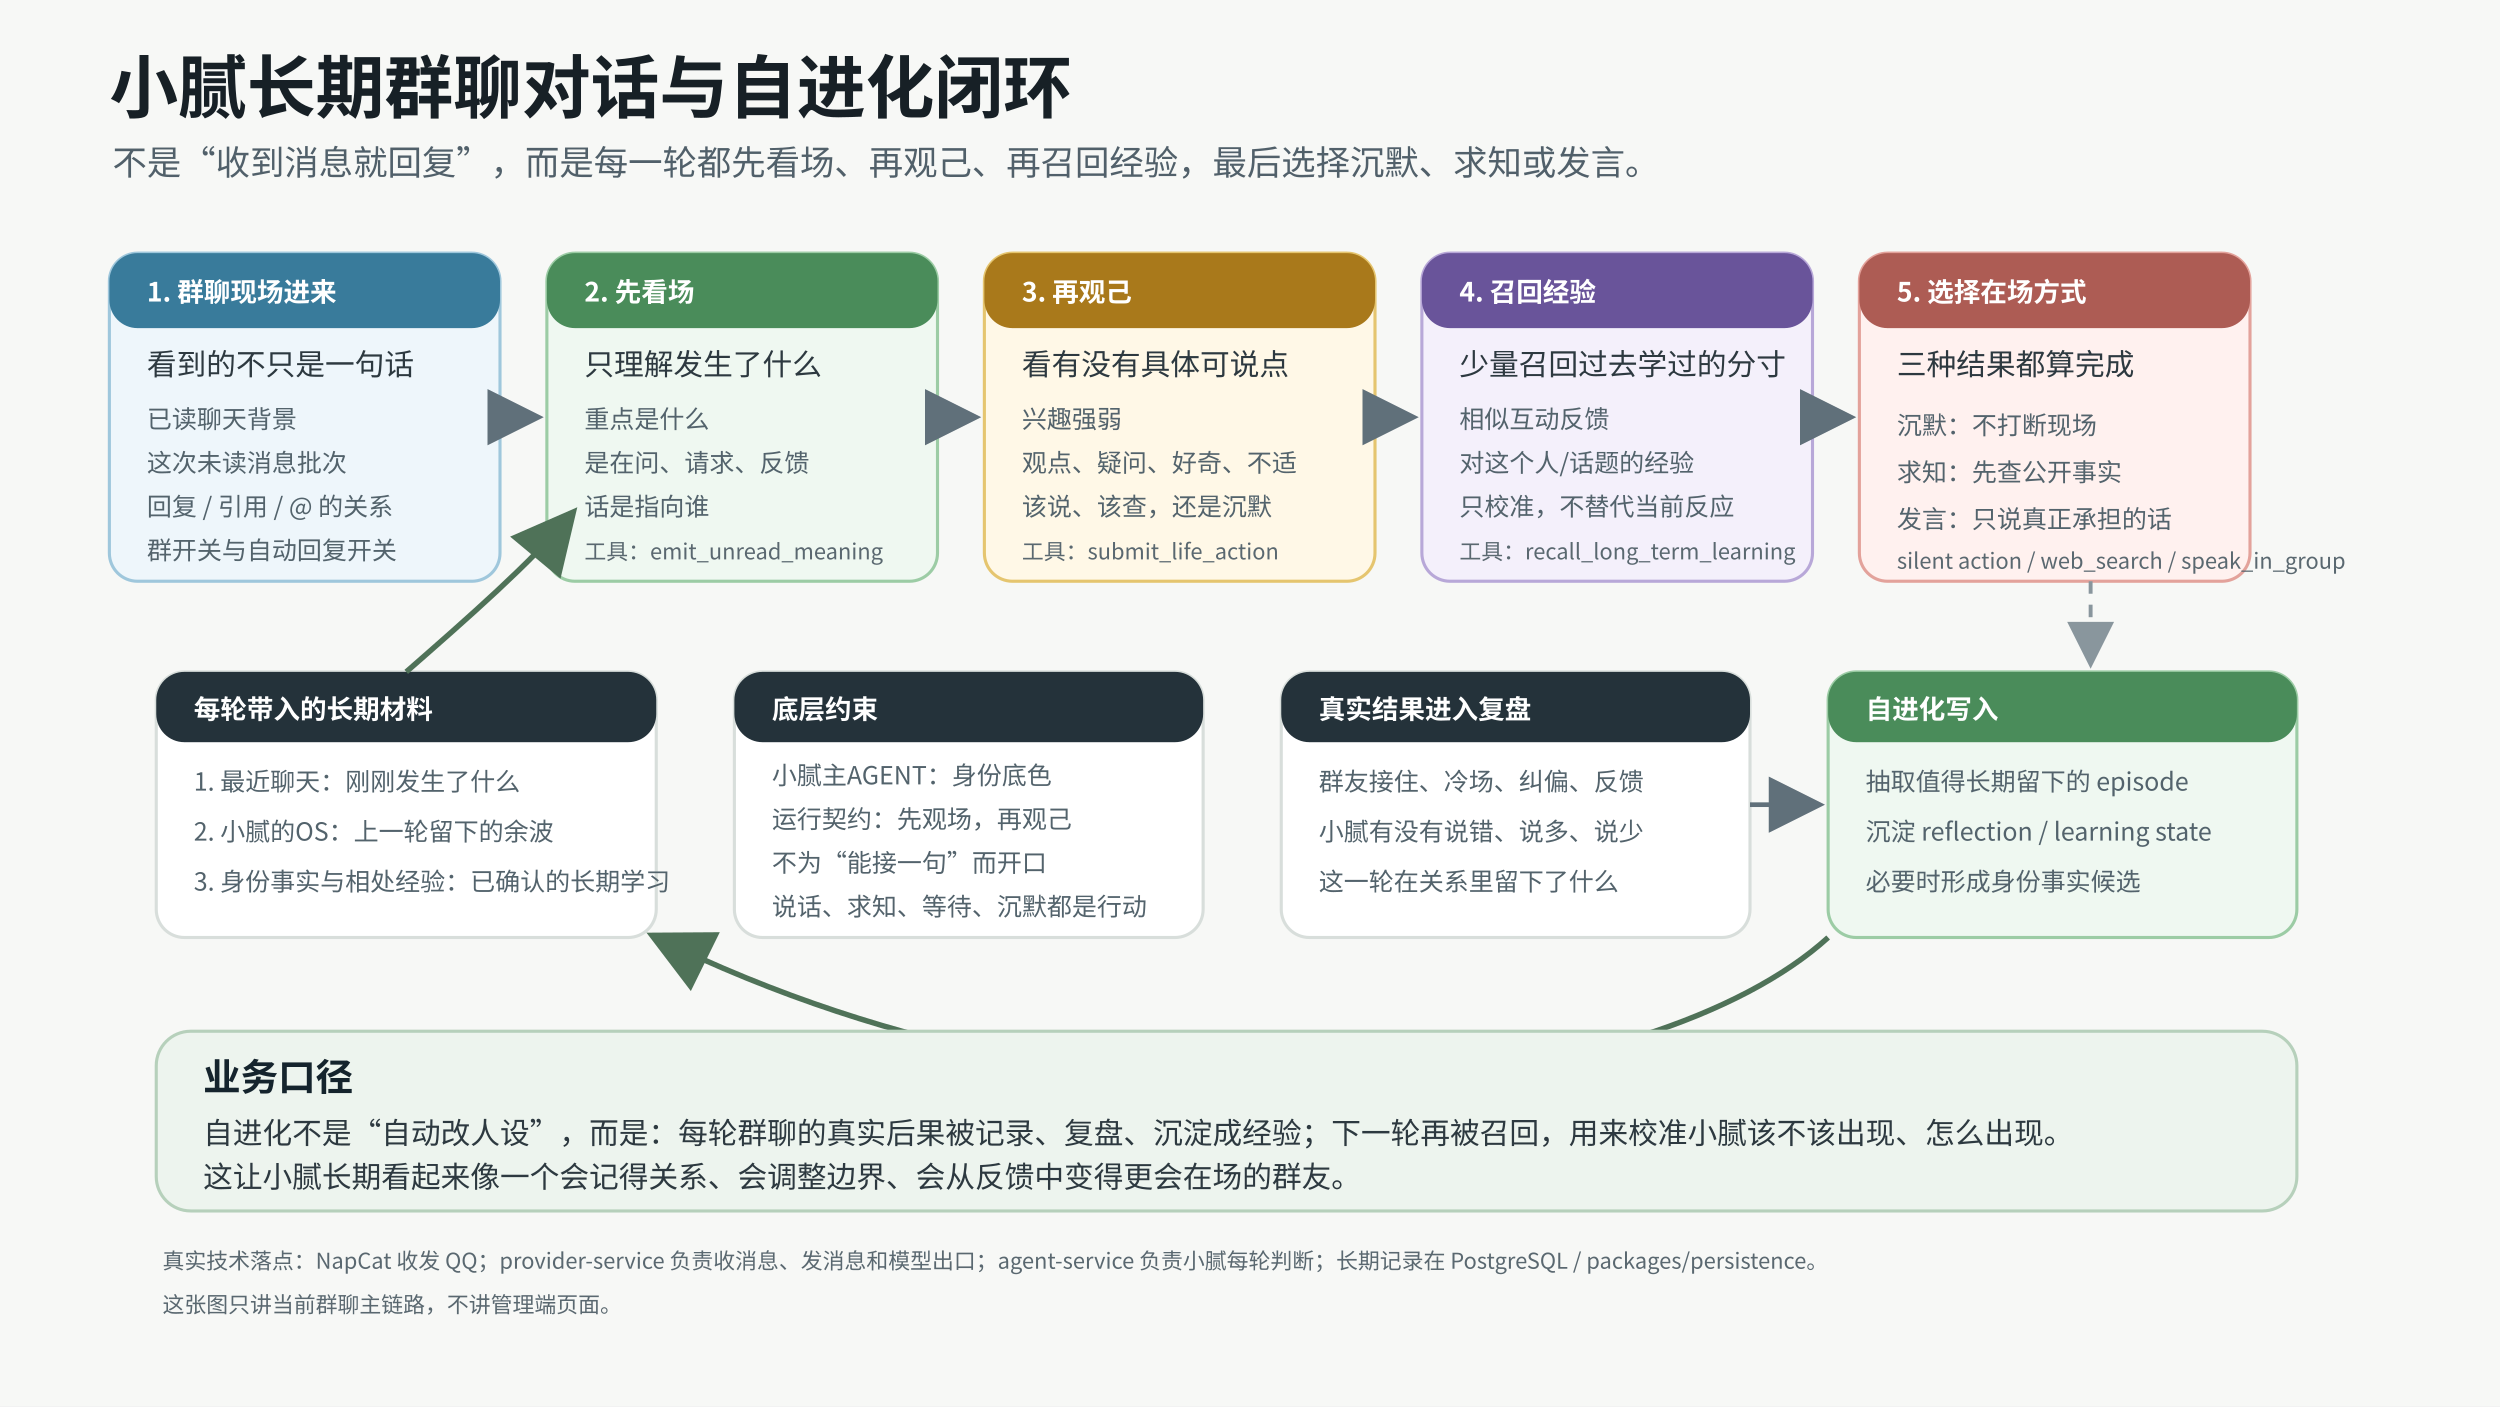
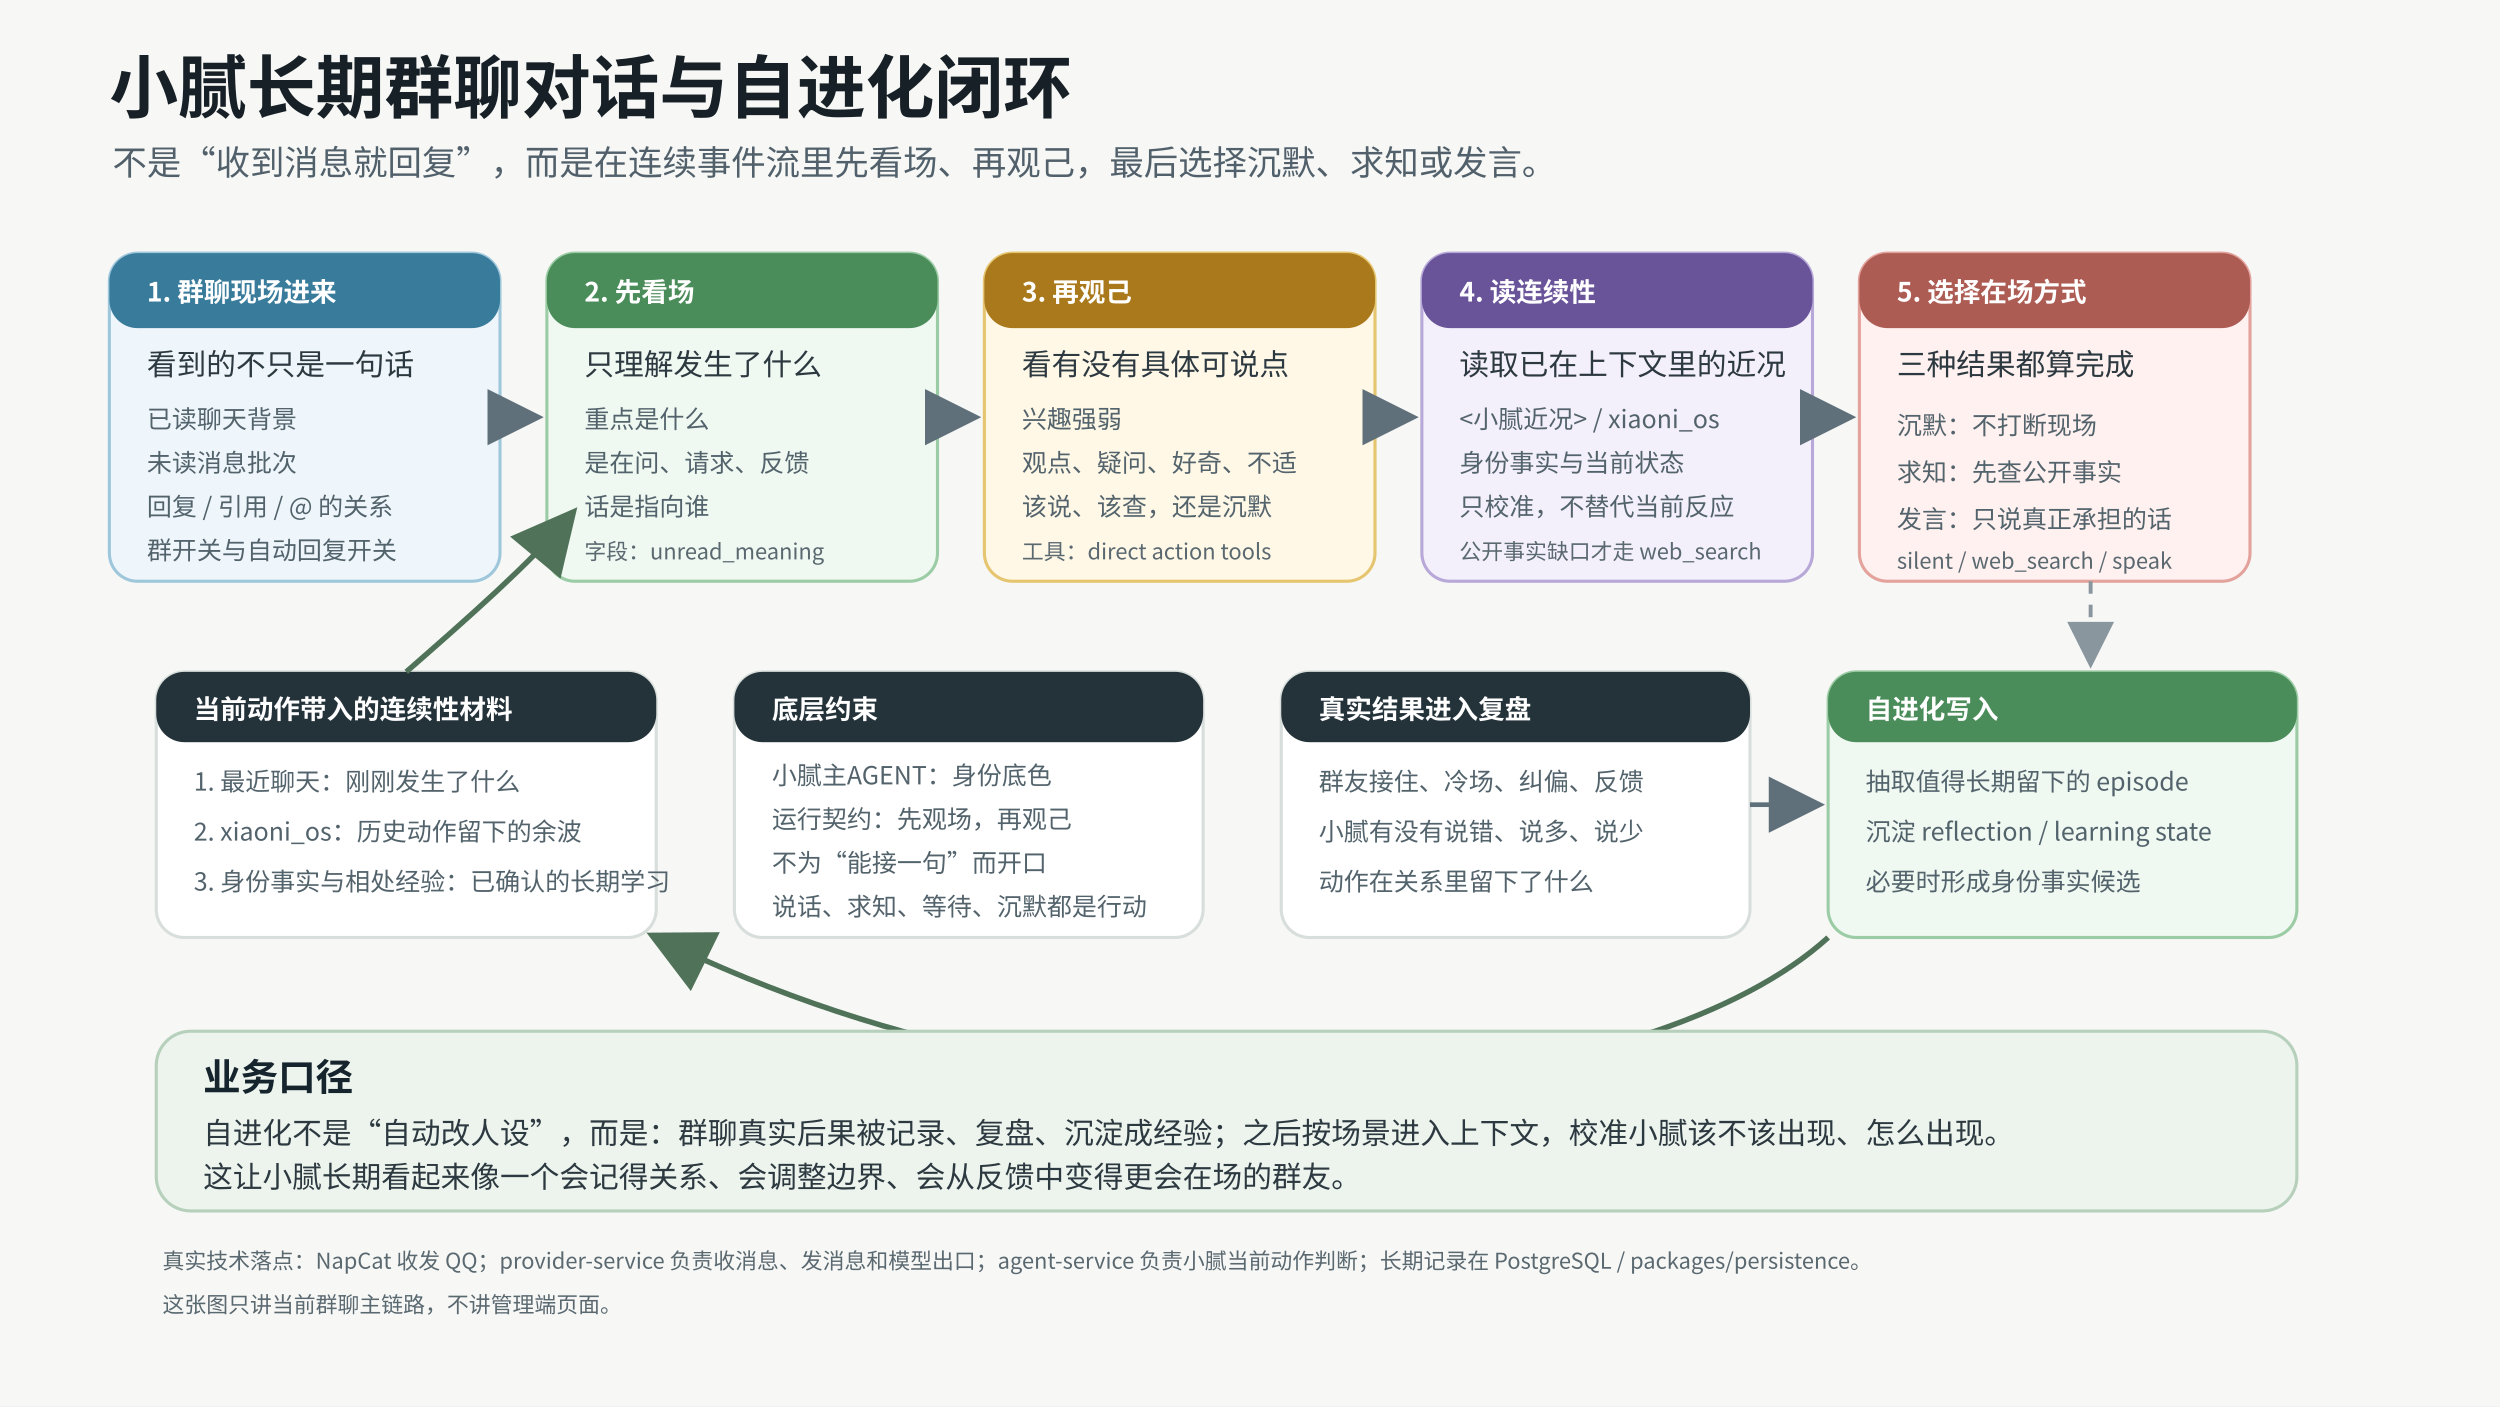
<svg xmlns="http://www.w3.org/2000/svg" width="1600" height="900" viewBox="0 0 1600 900" role="img" aria-labelledby="title desc">
  <defs>
    <style>
      .bg { fill: #f7f8f6; }
      .title { font: 700 44px "Noto Sans CJK SC", "Microsoft YaHei", Arial, sans-serif; fill: #172026; }
      .subtitle { font: 400 22px "Noto Sans CJK SC", "Microsoft YaHei", Arial, sans-serif; fill: #51606a; }
      .section { font: 700 24px "Noto Sans CJK SC", "Microsoft YaHei", Arial, sans-serif; fill: #15242d; }
      .body { font: 400 19px "Noto Sans CJK SC", "Microsoft YaHei", Arial, sans-serif; fill: #2d3940; }
      .small { font: 400 16px "Noto Sans CJK SC", "Microsoft YaHei", Arial, sans-serif; fill: #53636c; }
      .tiny { font: 400 14px "Noto Sans CJK SC", "Microsoft YaHei", Arial, sans-serif; fill: #5a6870; }
      .label { font: 700 17px "Noto Sans CJK SC", "Microsoft YaHei", Arial, sans-serif; fill: #ffffff; }
      .card { fill: #ffffff; stroke: #d8dedb; stroke-width: 2; rx: 18; }
      .card-blue { fill: #eef6fb; stroke: #9fc7dc; stroke-width: 2; rx: 18; }
      .card-green { fill: #eff8f1; stroke: #9ccca5; stroke-width: 2; rx: 18; }
      .card-yellow { fill: #fff8e7; stroke: #e5c56f; stroke-width: 2; rx: 18; }
      .card-red { fill: #fff1ef; stroke: #e3a29b; stroke-width: 2; rx: 18; }
      .card-purple { fill: #f4f0fb; stroke: #b8a8d8; stroke-width: 2; rx: 18; }
      .bar-blue { fill: #397b9b; }
      .bar-green { fill: #4a8c5a; }
      .bar-yellow { fill: #a9791b; }
      .bar-red { fill: #ad5c54; }
      .bar-purple { fill: #69549a; }
      .bar-dark { fill: #24323a; }
      .arrow { stroke: #60707a; stroke-width: 3; fill: none; marker-end: url(#arrowhead); }
      .arrow-soft { stroke: #89969d; stroke-width: 2.5; fill: none; marker-end: url(#arrowhead-soft); stroke-dasharray: 8 7; }
      .loop { stroke: #4f7258; stroke-width: 3.5; fill: none; marker-end: url(#arrowhead-green); }
      .divider { stroke: #d4dad7; stroke-width: 2; }
    </style>
    <marker id="arrowhead" markerWidth="12" markerHeight="12" refX="10" refY="6" orient="auto">
      <path d="M 0 0 L 12 6 L 0 12 z" fill="#60707a" />
    </marker>
    <marker id="arrowhead-soft" markerWidth="12" markerHeight="12" refX="10" refY="6" orient="auto">
      <path d="M 0 0 L 12 6 L 0 12 z" fill="#89969d" />
    </marker>
    <marker id="arrowhead-green" markerWidth="12" markerHeight="12" refX="10" refY="6" orient="auto">
      <path d="M 0 0 L 12 6 L 0 12 z" fill="#4f7258" />
    </marker>
  </defs>
  <rect class="bg" x="0" y="0" width="1600" height="900" />
  <text class="title" x="70" y="72">小腻长期群聊对话与自进化闭环</text>
-   <text class="subtitle" x="72" y="112">不是“收到消息就回复”，而是每一轮都先看场、再观己、再召回经验，最后选择沉默、求知或发言。</text>
+   <text class="subtitle" x="72" y="112">不是“收到消息就回复”，而是在连续事件流里先看场、再观己，最后选择沉默、求知或发言。</text>
  <g transform="translate(70 162)">
    <rect class="card-blue" x="0" y="0" width="250" height="210" />
    <rect class="bar-blue" x="0" y="0" width="250" height="48" rx="18" />
    <text class="label" x="24" y="31">1. 群聊现场进来</text>
    <text class="body" x="24" y="78">看到的不只是一句话</text>
    <text class="small" x="24" y="112">已读聊天背景</text>
-     <text class="small" x="24" y="140">这次未读消息批次</text>
+     <text class="small" x="24" y="140">未读消息批次</text>
    <text class="small" x="24" y="168">回复 / 引用 / @ 的关系</text>
    <text class="small" x="24" y="196">群开关与自动回复开关</text>
  </g>
  <g transform="translate(350 162)">
    <rect class="card-green" x="0" y="0" width="250" height="210" />
    <rect class="bar-green" x="0" y="0" width="250" height="48" rx="18" />
    <text class="label" x="24" y="31">2. 先看场</text>
    <text class="body" x="24" y="78">只理解发生了什么</text>
    <text class="small" x="24" y="112">重点是什么</text>
    <text class="small" x="24" y="140">是在问、请求、反馈</text>
    <text class="small" x="24" y="168">话是指向谁</text>
-     <text class="tiny" x="24" y="196">工具：emit_unread_meaning</text>
+     <text class="tiny" x="24" y="196">字段：unread_meaning</text>
  </g>
  <g transform="translate(630 162)">
    <rect class="card-yellow" x="0" y="0" width="250" height="210" />
    <rect class="bar-yellow" x="0" y="0" width="250" height="48" rx="18" />
    <text class="label" x="24" y="31">3. 再观己</text>
    <text class="body" x="24" y="78">看有没有具体可说点</text>
    <text class="small" x="24" y="112">兴趣强弱</text>
    <text class="small" x="24" y="140">观点、疑问、好奇、不适</text>
    <text class="small" x="24" y="168">该说、该查，还是沉默</text>
-     <text class="tiny" x="24" y="196">工具：submit_life_action</text>
+     <text class="tiny" x="24" y="196">工具：direct action tools</text>
  </g>
  <g transform="translate(910 162)">
    <rect class="card-purple" x="0" y="0" width="250" height="210" />
    <rect class="bar-purple" x="0" y="0" width="250" height="48" rx="18" />
-     <text class="label" x="24" y="31">4. 召回经验</text>
-     <text class="body" x="24" y="78">少量召回过去学过的分寸</text>
-     <text class="small" x="24" y="112">相似互动反馈</text>
-     <text class="small" x="24" y="140">对这个人/话题的经验</text>
+     <text class="label" x="24" y="31">4. 读连续性</text>
+     <text class="body" x="24" y="78">读取已在上下文里的近况</text>
+     <text class="small" x="24" y="112">&lt;小腻近况&gt; / xiaoni_os</text>
+     <text class="small" x="24" y="140">身份事实与当前状态</text>
    <text class="small" x="24" y="168">只校准，不替代当前反应</text>
-     <text class="tiny" x="24" y="196">工具：recall_long_term_learning</text>
+     <text class="tiny" x="24" y="196">公开事实缺口才走 web_search</text>
  </g>
  <g transform="translate(1190 162)">
    <rect class="card-red" x="0" y="0" width="250" height="210" />
    <rect class="bar-red" x="0" y="0" width="250" height="48" rx="18" />
    <text class="label" x="24" y="31">5. 选择在场方式</text>
    <text class="body" x="24" y="78">三种结果都算完成</text>
    <text class="small" x="24" y="116">沉默：不打断现场</text>
    <text class="small" x="24" y="146">求知：先查公开事实</text>
    <text class="small" x="24" y="176">发言：只说真正承担的话</text>
-     <text class="tiny" x="24" y="202">silent action / web_search / speak_in_group</text>
+     <text class="tiny" x="24" y="202">silent / web_search / speak</text>
  </g>
  <path class="arrow" d="M 320 267 H 342" />
  <path class="arrow" d="M 600 267 H 622" />
  <path class="arrow" d="M 880 267 H 902" />
  <path class="arrow" d="M 1160 267 H 1182" />
  <g transform="translate(100 430)">
    <rect class="card" x="0" y="0" width="320" height="170" />
    <rect class="bar-dark" x="0" y="0" width="320" height="45" rx="18" />
-     <text class="label" x="24" y="30">每轮带入的长期材料</text>
+     <text class="label" x="24" y="30">当前动作带入的连续性材料</text>
    <text class="small" x="24" y="76">1. 最近聊天：刚刚发生了什么</text>
-     <text class="small" x="24" y="108">2. 小腻的OS：上一轮留下的余波</text>
+     <text class="small" x="24" y="108">2. xiaoni_os：历史动作留下的余波</text>
    <text class="small" x="24" y="140">3. 身份事实与相处经验：已确认的长期学习</text>
  </g>
  <g transform="translate(470 430)">
    <rect class="card" x="0" y="0" width="300" height="170" />
    <rect class="bar-dark" x="0" y="0" width="300" height="45" rx="18" />
    <text class="label" x="24" y="30">底层约束</text>
    <text class="small" x="24" y="72">小腻主AGENT：身份底色</text>
    <text class="small" x="24" y="100">运行契约：先观场，再观己</text>
    <text class="small" x="24" y="128">不为“能接一句”而开口</text>
    <text class="small" x="24" y="156">说话、求知、等待、沉默都是行动</text>
  </g>
  <g transform="translate(820 430)">
    <rect class="card" x="0" y="0" width="300" height="170" />
    <rect class="bar-dark" x="0" y="0" width="300" height="45" rx="18" />
    <text class="label" x="24" y="30">真实结果进入复盘</text>
    <text class="small" x="24" y="76">群友接住、冷场、纠偏、反馈</text>
    <text class="small" x="24" y="108">小腻有没有说错、说多、说少</text>
-     <text class="small" x="24" y="140">这一轮在关系里留下了什么</text>
+     <text class="small" x="24" y="140">动作在关系里留下了什么</text>
  </g>
  <g transform="translate(1170 430)">
    <rect class="card-green" x="0" y="0" width="300" height="170" />
    <rect class="bar-green" x="0" y="0" width="300" height="45" rx="18" />
    <text class="label" x="24" y="30">自进化写入</text>
    <text class="small" x="24" y="76">抽取值得长期留下的 episode</text>
    <text class="small" x="24" y="108">沉淀 reflection / learning state</text>
    <text class="small" x="24" y="140">必要时形成身份事实候选</text>
  </g>
  <path class="arrow-soft" d="M 1338 372 C 1338 398, 1338 405, 1338 423" />
  <path class="arrow" d="M 1120 515 H 1162" />
  <path class="loop" d="M 1170 600 C 1060 700, 725 750, 420 600" />
  <path class="loop" d="M 260 430 C 300 395, 340 360, 365 330" />
  <g transform="translate(100 660)">
    <rect x="0" y="0" width="1370" height="115" rx="22" fill="#edf4ee" stroke="#b6d0bb" stroke-width="2" />
    <text class="section" x="30" y="38">业务口径</text>
-     <text class="body" x="30" y="72">自进化不是“自动改人设”，而是：每轮群聊的真实后果被记录、复盘、沉淀成经验；下一轮再被召回，用来校准小腻该不该出现、怎么出现。</text>
+     <text class="body" x="30" y="72">自进化不是“自动改人设”，而是：群聊真实后果被记录、复盘、沉淀成经验；之后按场景进入上下文，校准小腻该不该出现、怎么出现。</text>
    <text class="body" x="30" y="100">这让小腻长期看起来像一个会记得关系、会调整边界、会从反馈中变得更会在场的群友。</text>
  </g>
  <g transform="translate(104 812)">
-     <text class="tiny" x="0" y="0">真实技术落点：NapCat 收发 QQ；provider-service 负责收消息、发消息和模型出口；agent-service 负责小腻每轮判断；长期记录在 PostgreSQL / packages/persistence。</text>
+     <text class="tiny" x="0" y="0">真实技术落点：NapCat 收发 QQ；provider-service 负责收消息、发消息和模型出口；agent-service 负责小腻当前动作判断；长期记录在 PostgreSQL / packages/persistence。</text>
    <text class="tiny" x="0" y="28">这张图只讲当前群聊主链路，不讲管理端页面。</text>
  </g>
</svg>
